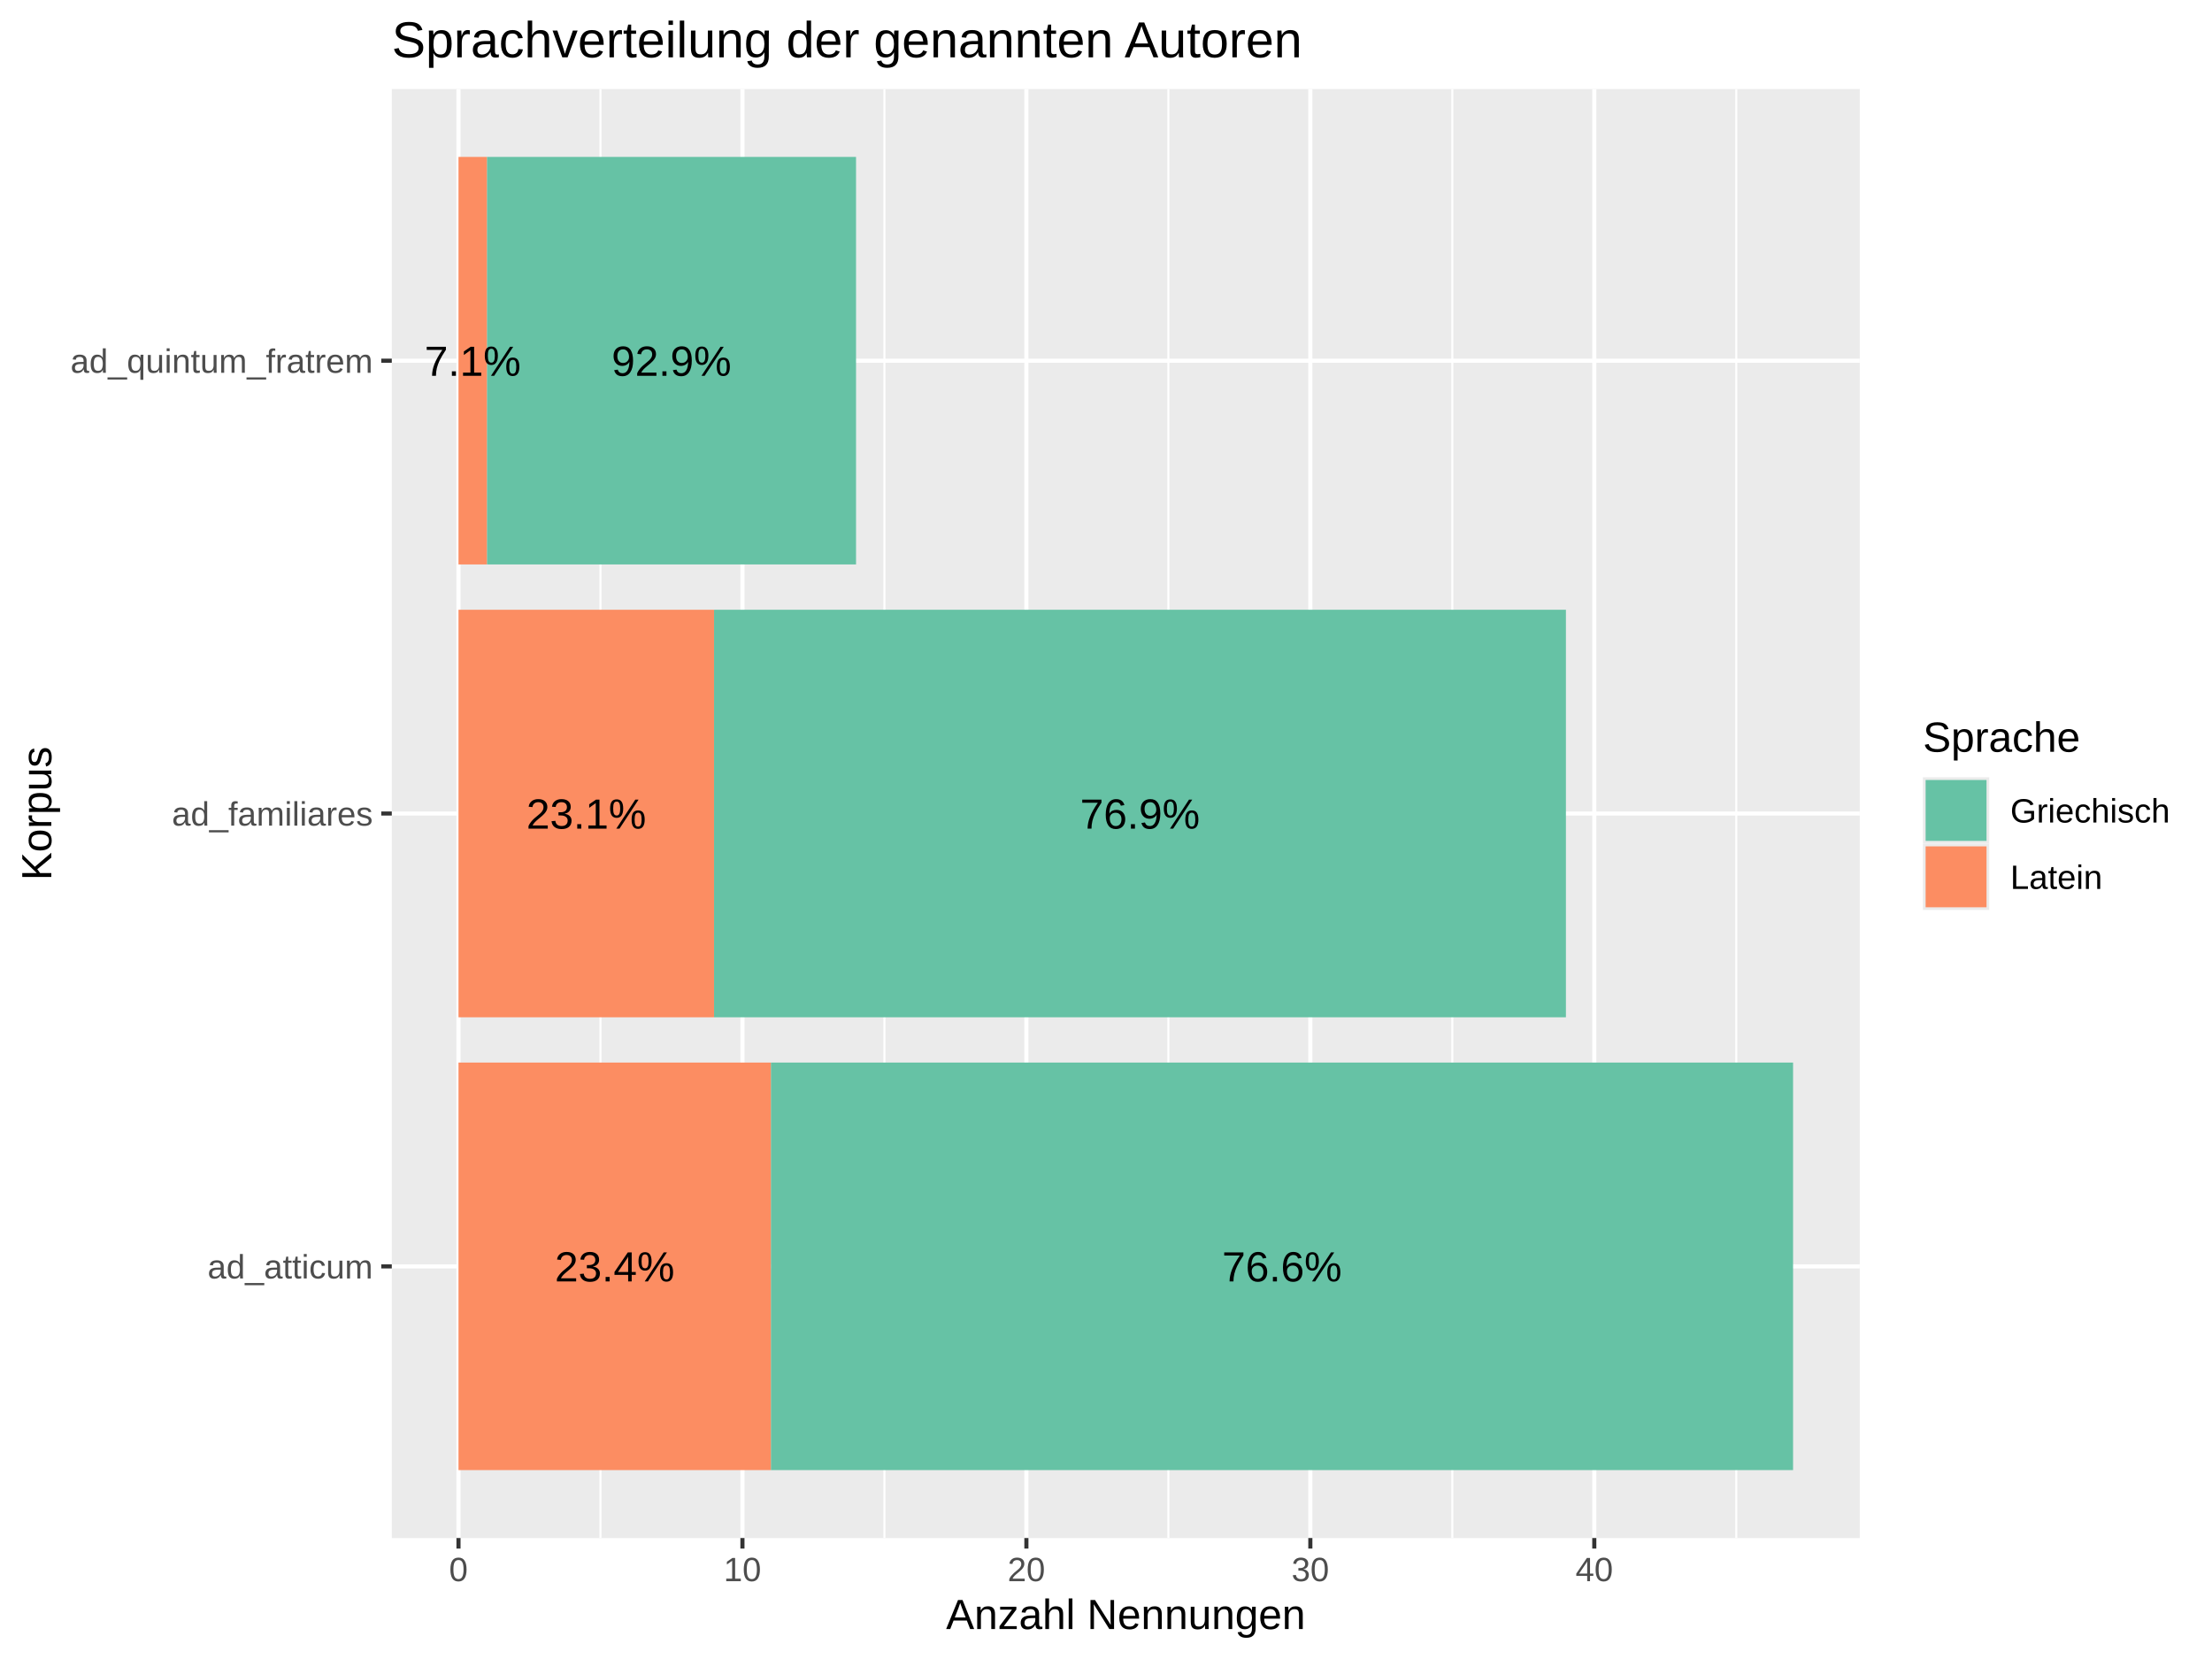
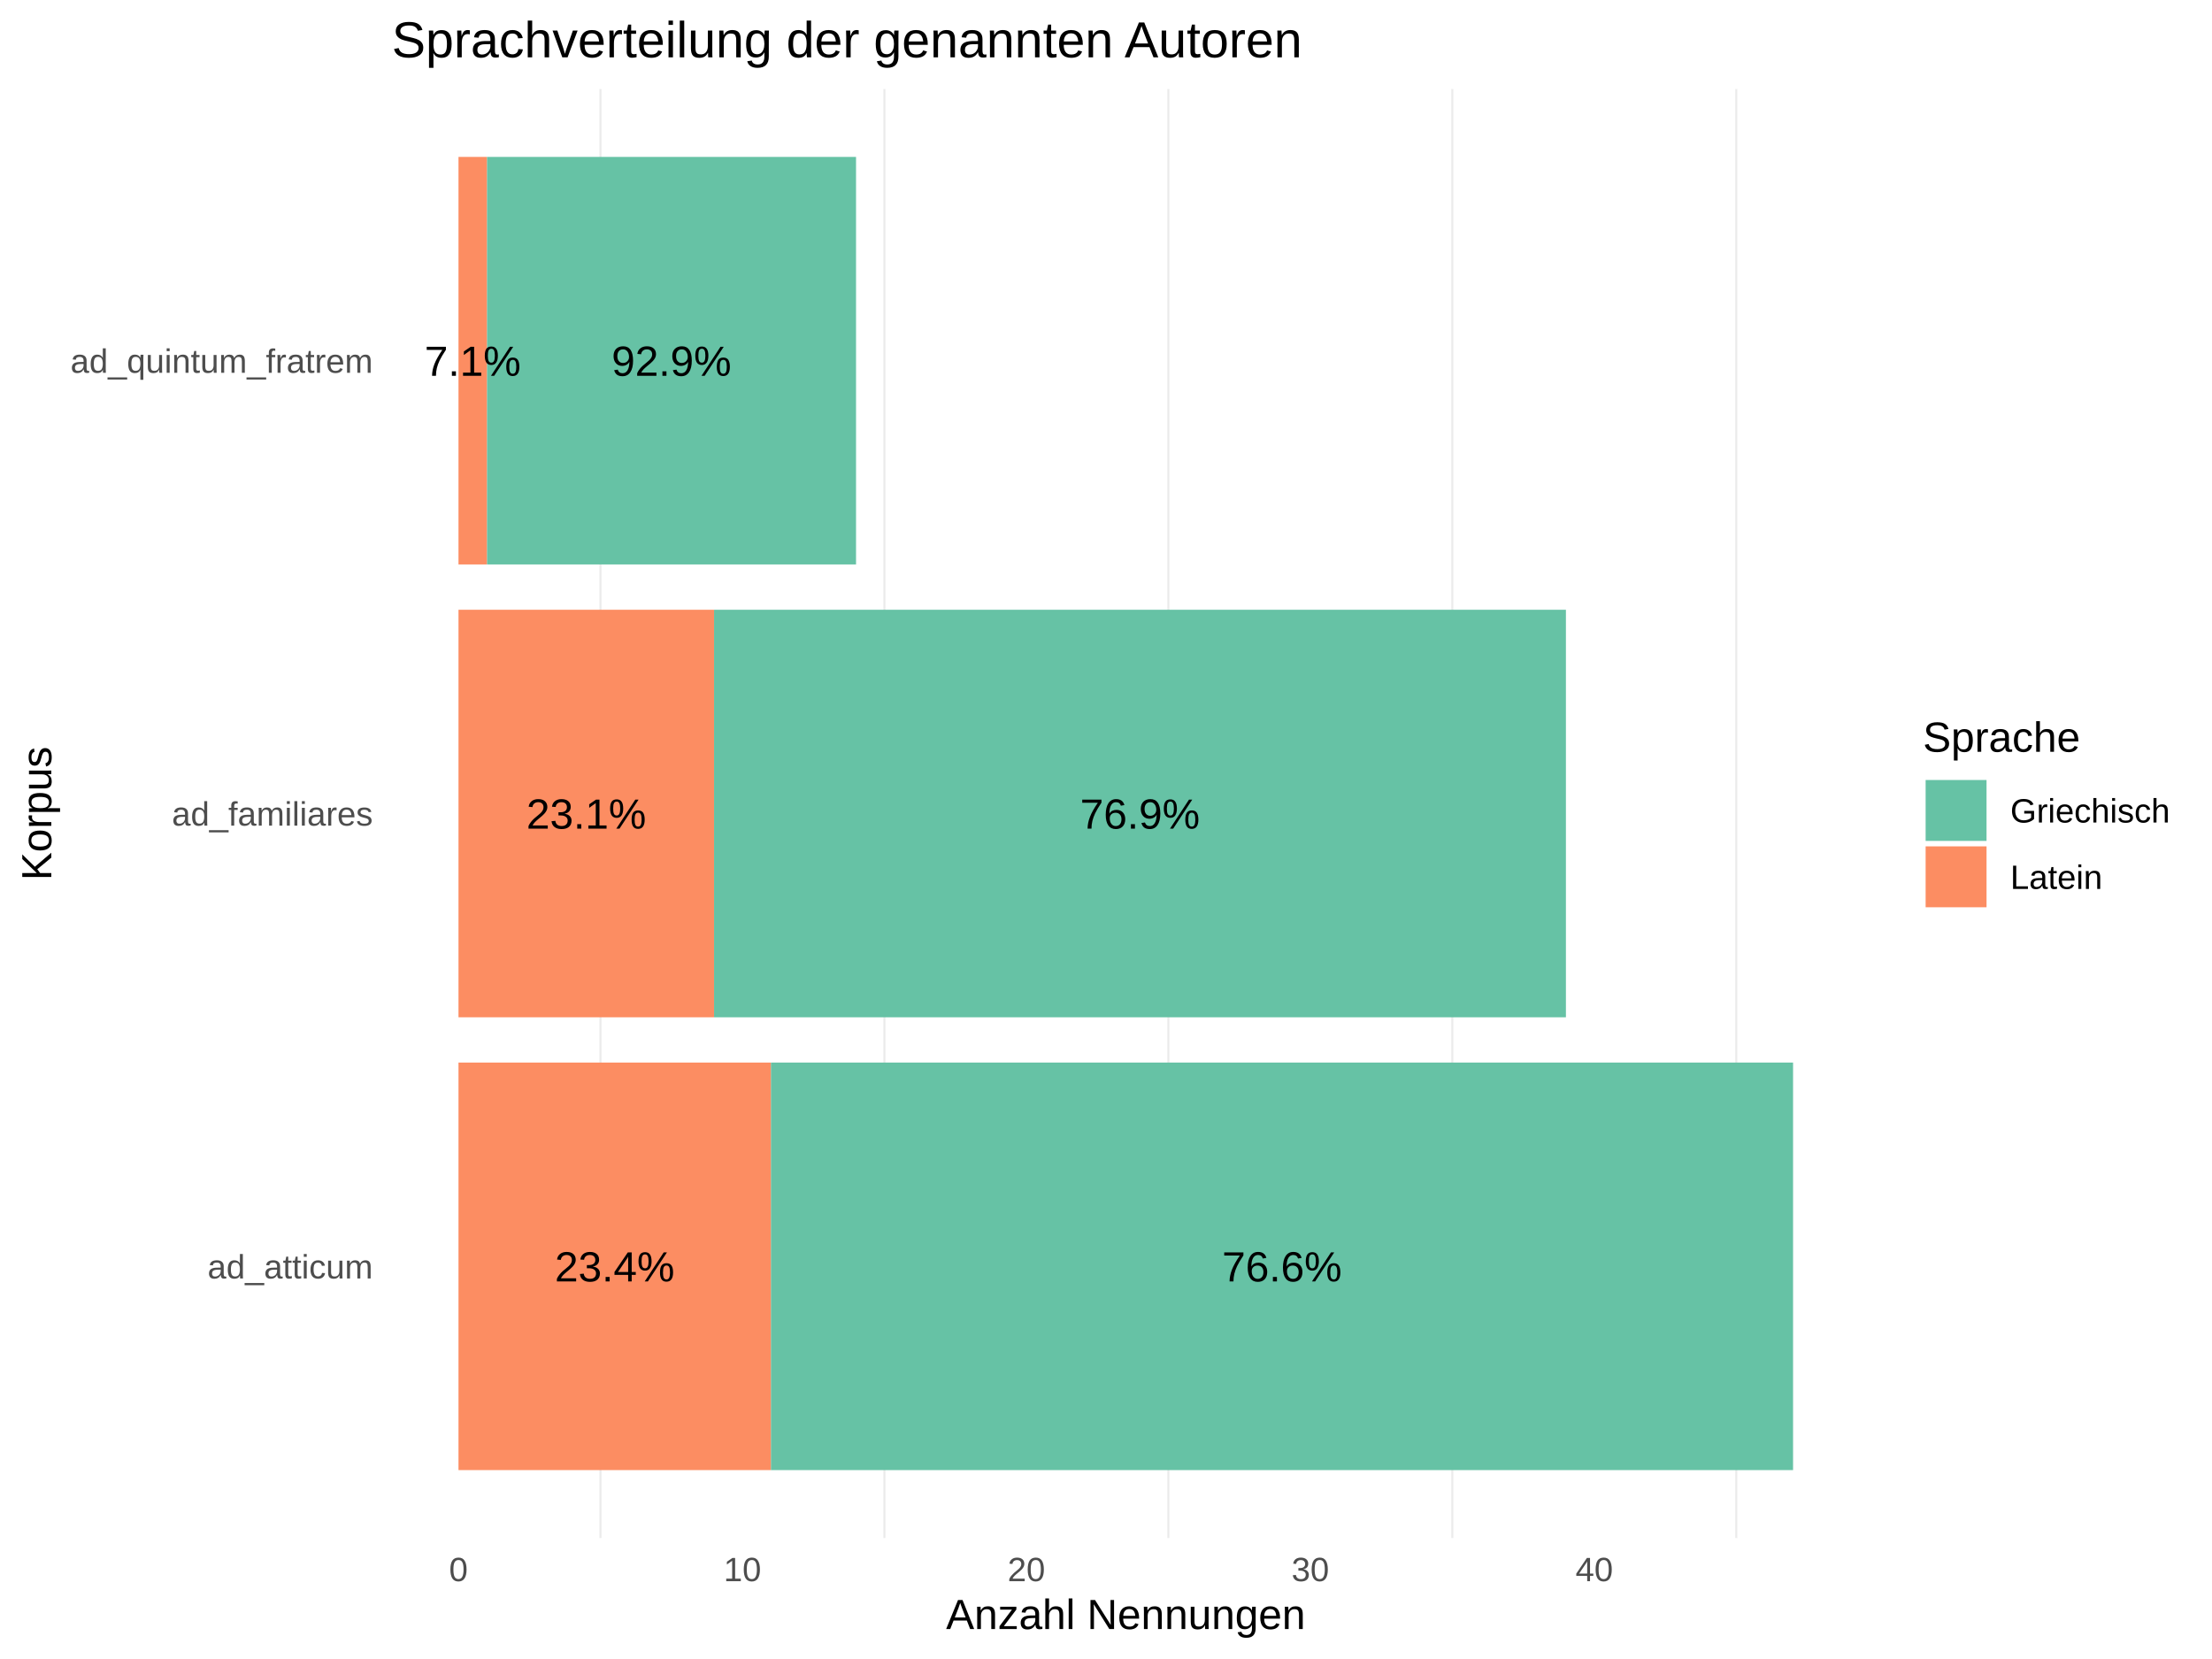
<svg xmlns="http://www.w3.org/2000/svg" width="576.00pt" height="432.00pt" viewBox="0 0 576.00 432.00">
  <g class="svglite">
    <defs>
      <style type="text/css">
    .svglite line, .svglite polyline, .svglite polygon, .svglite path, .svglite rect, .svglite circle {
      fill: none;
      stroke: #000000;
      stroke-linecap: round;
      stroke-linejoin: round;
      stroke-miterlimit: 10.00;
    }
    .svglite text {
      white-space: pre;
    }
    .svglite g.glyphgroup path {
      fill: inherit;
      stroke: none;
    }
  </style>
    </defs>
    <rect width="100%" height="100%" style="stroke: none; fill: #FFFFFF;" />
    <defs>
      <clipPath id="cpMC4wMHw1NzYuMDB8MC4wMHw0MzIuMDA=">
        <rect x="0.00" y="0.00" width="576.00" height="432.00" />
      </clipPath>
    </defs>
    <g clip-path="url(#cpMC4wMHw1NzYuMDB8MC4wMHw0MzIuMDA=)">
-       <rect x="-0" y="0" width="576.00" height="432.00" style="stroke-width: 1.07; stroke: #FFFFFF; fill: #FFFFFF;" />
+       <rect x="-0" y="0" width="576.00" height="432.00" style="stroke-width: 1.07; stroke: none; fill: #FFFFFF;" />
    </g>
    <defs>
      <clipPath id="cpMTAyLjAyfDQ4NC4yOHwyMy4xOHw0MDAuNTA=">
        <rect x="102.02" y="23.18" width="382.26" height="377.33" />
      </clipPath>
    </defs>
    <g clip-path="url(#cpMTAyLjAyfDQ4NC4yOHwyMy4xOHw0MDAuNTA=)">
-       <rect x="102.02" y="23.18" width="382.26" height="377.33" style="stroke-width: 1.07; stroke: none; fill: #EBEBEB;" />
-       <polyline points="156.36,400.50 156.36,23.18 " style="stroke-width: 0.53; stroke: #FFFFFF; stroke-linecap: butt;" />
-       <polyline points="230.30,400.50 230.30,23.18 " style="stroke-width: 0.53; stroke: #FFFFFF; stroke-linecap: butt;" />
-       <polyline points="304.24,400.50 304.24,23.18 " style="stroke-width: 0.53; stroke: #FFFFFF; stroke-linecap: butt;" />
-       <polyline points="378.18,400.50 378.18,23.18 " style="stroke-width: 0.53; stroke: #FFFFFF; stroke-linecap: butt;" />
-       <polyline points="452.12,400.50 452.12,23.18 " style="stroke-width: 0.53; stroke: #FFFFFF; stroke-linecap: butt;" />
-       <polyline points="102.02,329.76 484.28,329.76 " style="stroke-width: 1.07; stroke: #FFFFFF; stroke-linecap: butt;" />
-       <polyline points="102.02,211.84 484.28,211.84 " style="stroke-width: 1.07; stroke: #FFFFFF; stroke-linecap: butt;" />
-       <polyline points="102.02,93.93 484.28,93.93 " style="stroke-width: 1.07; stroke: #FFFFFF; stroke-linecap: butt;" />
-       <polyline points="119.39,400.50 119.39,23.18 " style="stroke-width: 1.07; stroke: #FFFFFF; stroke-linecap: butt;" />
-       <polyline points="193.33,400.50 193.33,23.18 " style="stroke-width: 1.07; stroke: #FFFFFF; stroke-linecap: butt;" />
-       <polyline points="267.27,400.50 267.27,23.18 " style="stroke-width: 1.07; stroke: #FFFFFF; stroke-linecap: butt;" />
-       <polyline points="341.21,400.50 341.21,23.18 " style="stroke-width: 1.07; stroke: #FFFFFF; stroke-linecap: butt;" />
-       <polyline points="415.15,400.50 415.15,23.18 " style="stroke-width: 1.07; stroke: #FFFFFF; stroke-linecap: butt;" />
+       <polyline points="156.36,400.50 156.36,23.18 " style="stroke-width: 0.53; stroke: #EBEBEB; stroke-linecap: butt;" />
+       <polyline points="230.30,400.50 230.30,23.18 " style="stroke-width: 0.53; stroke: #EBEBEB; stroke-linecap: butt;" />
+       <polyline points="304.24,400.50 304.24,23.18 " style="stroke-width: 0.53; stroke: #EBEBEB; stroke-linecap: butt;" />
+       <polyline points="378.18,400.50 378.18,23.18 " style="stroke-width: 0.53; stroke: #EBEBEB; stroke-linecap: butt;" />
+       <polyline points="452.12,400.50 452.12,23.18 " style="stroke-width: 0.53; stroke: #EBEBEB; stroke-linecap: butt;" />
      <rect x="200.73" y="276.69" width="266.18" height="106.12" style="stroke-width: 1.07; stroke: none; stroke-linecap: butt; stroke-linejoin: miter; fill: #66C2A5;" />
      <rect x="119.39" y="276.69" width="81.33" height="106.12" style="stroke-width: 1.07; stroke: none; stroke-linecap: butt; stroke-linejoin: miter; fill: #FC8D62;" />
      <rect x="185.94" y="158.78" width="221.82" height="106.12" style="stroke-width: 1.07; stroke: none; stroke-linecap: butt; stroke-linejoin: miter; fill: #66C2A5;" />
      <rect x="119.39" y="158.78" width="66.54" height="106.12" style="stroke-width: 1.07; stroke: none; stroke-linecap: butt; stroke-linejoin: miter; fill: #FC8D62;" />
      <rect x="126.79" y="40.86" width="96.12" height="106.12" style="stroke-width: 1.07; stroke: none; stroke-linecap: butt; stroke-linejoin: miter; fill: #66C2A5;" />
      <rect x="119.39" y="40.86" width="7.39" height="106.12" style="stroke-width: 1.07; stroke: none; stroke-linecap: butt; stroke-linejoin: miter; fill: #FC8D62;" />
      <text x="333.82" y="333.69" text-anchor="middle" style="font-size: 11.00px; font-family: &quot;Arial&quot;;" textLength="31.22px" lengthAdjust="spacingAndGlyphs">76.6%</text>
      <text x="160.06" y="333.69" text-anchor="middle" style="font-size: 11.00px; font-family: &quot;Arial&quot;;" textLength="31.22px" lengthAdjust="spacingAndGlyphs">23.4%</text>
      <text x="296.85" y="215.78" text-anchor="middle" style="font-size: 11.00px; font-family: &quot;Arial&quot;;" textLength="31.22px" lengthAdjust="spacingAndGlyphs">76.9%</text>
      <text x="152.67" y="215.78" text-anchor="middle" style="font-size: 11.00px; font-family: &quot;Arial&quot;;" textLength="31.22px" lengthAdjust="spacingAndGlyphs">23.1%</text>
      <text x="174.85" y="97.86" text-anchor="middle" style="font-size: 11.00px; font-family: &quot;Arial&quot;;" textLength="31.22px" lengthAdjust="spacingAndGlyphs">92.9%</text>
      <text x="123.09" y="97.86" text-anchor="middle" style="font-size: 11.00px; font-family: &quot;Arial&quot;;" textLength="25.09px" lengthAdjust="spacingAndGlyphs">7.1%</text>
    </g>
    <g clip-path="url(#cpMC4wMHw1NzYuMDB8MC4wMHw0MzIuMDA=)">
      <text x="97.09" y="332.91" text-anchor="end" style="font-size: 8.80px;fill: #4D4D4D; font-family: &quot;Arial&quot;;" textLength="43.02px" lengthAdjust="spacingAndGlyphs">ad_atticum</text>
      <text x="97.09" y="214.99" text-anchor="end" style="font-size: 8.80px;fill: #4D4D4D; font-family: &quot;Arial&quot;;" textLength="52.30px" lengthAdjust="spacingAndGlyphs">ad_familiares</text>
      <text x="97.09" y="97.08" text-anchor="end" style="font-size: 8.80px;fill: #4D4D4D; font-family: &quot;Arial&quot;;" textLength="78.67px" lengthAdjust="spacingAndGlyphs">ad_quintum_fratrem</text>
-       <polyline points="99.28,329.76 102.02,329.76 " style="stroke-width: 1.07; stroke: #333333; stroke-linecap: butt;" />
-       <polyline points="99.28,211.84 102.02,211.84 " style="stroke-width: 1.07; stroke: #333333; stroke-linecap: butt;" />
-       <polyline points="99.28,93.93 102.02,93.93 " style="stroke-width: 1.07; stroke: #333333; stroke-linecap: butt;" />
-       <polyline points="119.39,403.24 119.39,400.50 " style="stroke-width: 1.07; stroke: #333333; stroke-linecap: butt;" />
-       <polyline points="193.33,403.24 193.33,400.50 " style="stroke-width: 1.07; stroke: #333333; stroke-linecap: butt;" />
-       <polyline points="267.27,403.24 267.27,400.50 " style="stroke-width: 1.07; stroke: #333333; stroke-linecap: butt;" />
-       <polyline points="341.21,403.24 341.21,400.50 " style="stroke-width: 1.07; stroke: #333333; stroke-linecap: butt;" />
-       <polyline points="415.15,403.24 415.15,400.50 " style="stroke-width: 1.07; stroke: #333333; stroke-linecap: butt;" />
      <text x="119.39" y="411.74" text-anchor="middle" style="font-size: 8.80px;fill: #4D4D4D; font-family: &quot;Arial&quot;;" textLength="4.89px" lengthAdjust="spacingAndGlyphs">0</text>
      <text x="193.33" y="411.74" text-anchor="middle" style="font-size: 8.80px;fill: #4D4D4D; font-family: &quot;Arial&quot;;" textLength="9.78px" lengthAdjust="spacingAndGlyphs">10</text>
      <text x="267.27" y="411.74" text-anchor="middle" style="font-size: 8.80px;fill: #4D4D4D; font-family: &quot;Arial&quot;;" textLength="9.78px" lengthAdjust="spacingAndGlyphs">20</text>
      <text x="341.21" y="411.74" text-anchor="middle" style="font-size: 8.80px;fill: #4D4D4D; font-family: &quot;Arial&quot;;" textLength="9.78px" lengthAdjust="spacingAndGlyphs">30</text>
      <text x="415.15" y="411.74" text-anchor="middle" style="font-size: 8.80px;fill: #4D4D4D; font-family: &quot;Arial&quot;;" textLength="9.78px" lengthAdjust="spacingAndGlyphs">40</text>
      <text x="293.15" y="424.20" text-anchor="middle" style="font-size: 11.00px; font-family: &quot;Arial&quot;;" textLength="93.66px" lengthAdjust="spacingAndGlyphs">Anzahl Nennungen</text>
      <text transform="translate(13.36,211.84) rotate(-90)" text-anchor="middle" style="font-size: 11.00px; font-family: &quot;Arial&quot;;" textLength="34.88px" lengthAdjust="spacingAndGlyphs">Korpus</text>
-       <rect x="495.24" y="181.24" width="75.28" height="61.19" style="stroke-width: 1.07; stroke: none; fill: #FFFFFF;" />
      <text x="500.72" y="195.76" style="font-size: 11.00px; font-family: &quot;Arial&quot;;" textLength="41.00px" lengthAdjust="spacingAndGlyphs">Sprache</text>
-       <rect x="500.72" y="202.40" width="17.28" height="17.28" style="stroke-width: 1.07; stroke: none; fill: #EBEBEB;" />
      <rect x="501.43" y="203.11" width="15.86" height="15.86" style="stroke-width: 1.07; stroke: none; stroke-linecap: butt; stroke-linejoin: miter; fill: #66C2A5;" />
-       <rect x="500.72" y="219.68" width="17.28" height="17.28" style="stroke-width: 1.07; stroke: none; fill: #EBEBEB;" />
      <rect x="501.43" y="220.39" width="15.86" height="15.86" style="stroke-width: 1.07; stroke: none; stroke-linecap: butt; stroke-linejoin: miter; fill: #FC8D62;" />
      <text x="523.48" y="214.19" style="font-size: 8.80px; font-family: &quot;Arial&quot;;" textLength="41.56px" lengthAdjust="spacingAndGlyphs">Griechisch</text>
      <text x="523.48" y="231.47" style="font-size: 8.80px; font-family: &quot;Arial&quot;;" textLength="23.95px" lengthAdjust="spacingAndGlyphs">Latein</text>
      <text x="102.02" y="14.93" style="font-size: 13.20px; font-family: &quot;Arial&quot;;" textLength="236.64px" lengthAdjust="spacingAndGlyphs">Sprachverteilung der genannten Autoren</text>
    </g>
  </g>
</svg>
